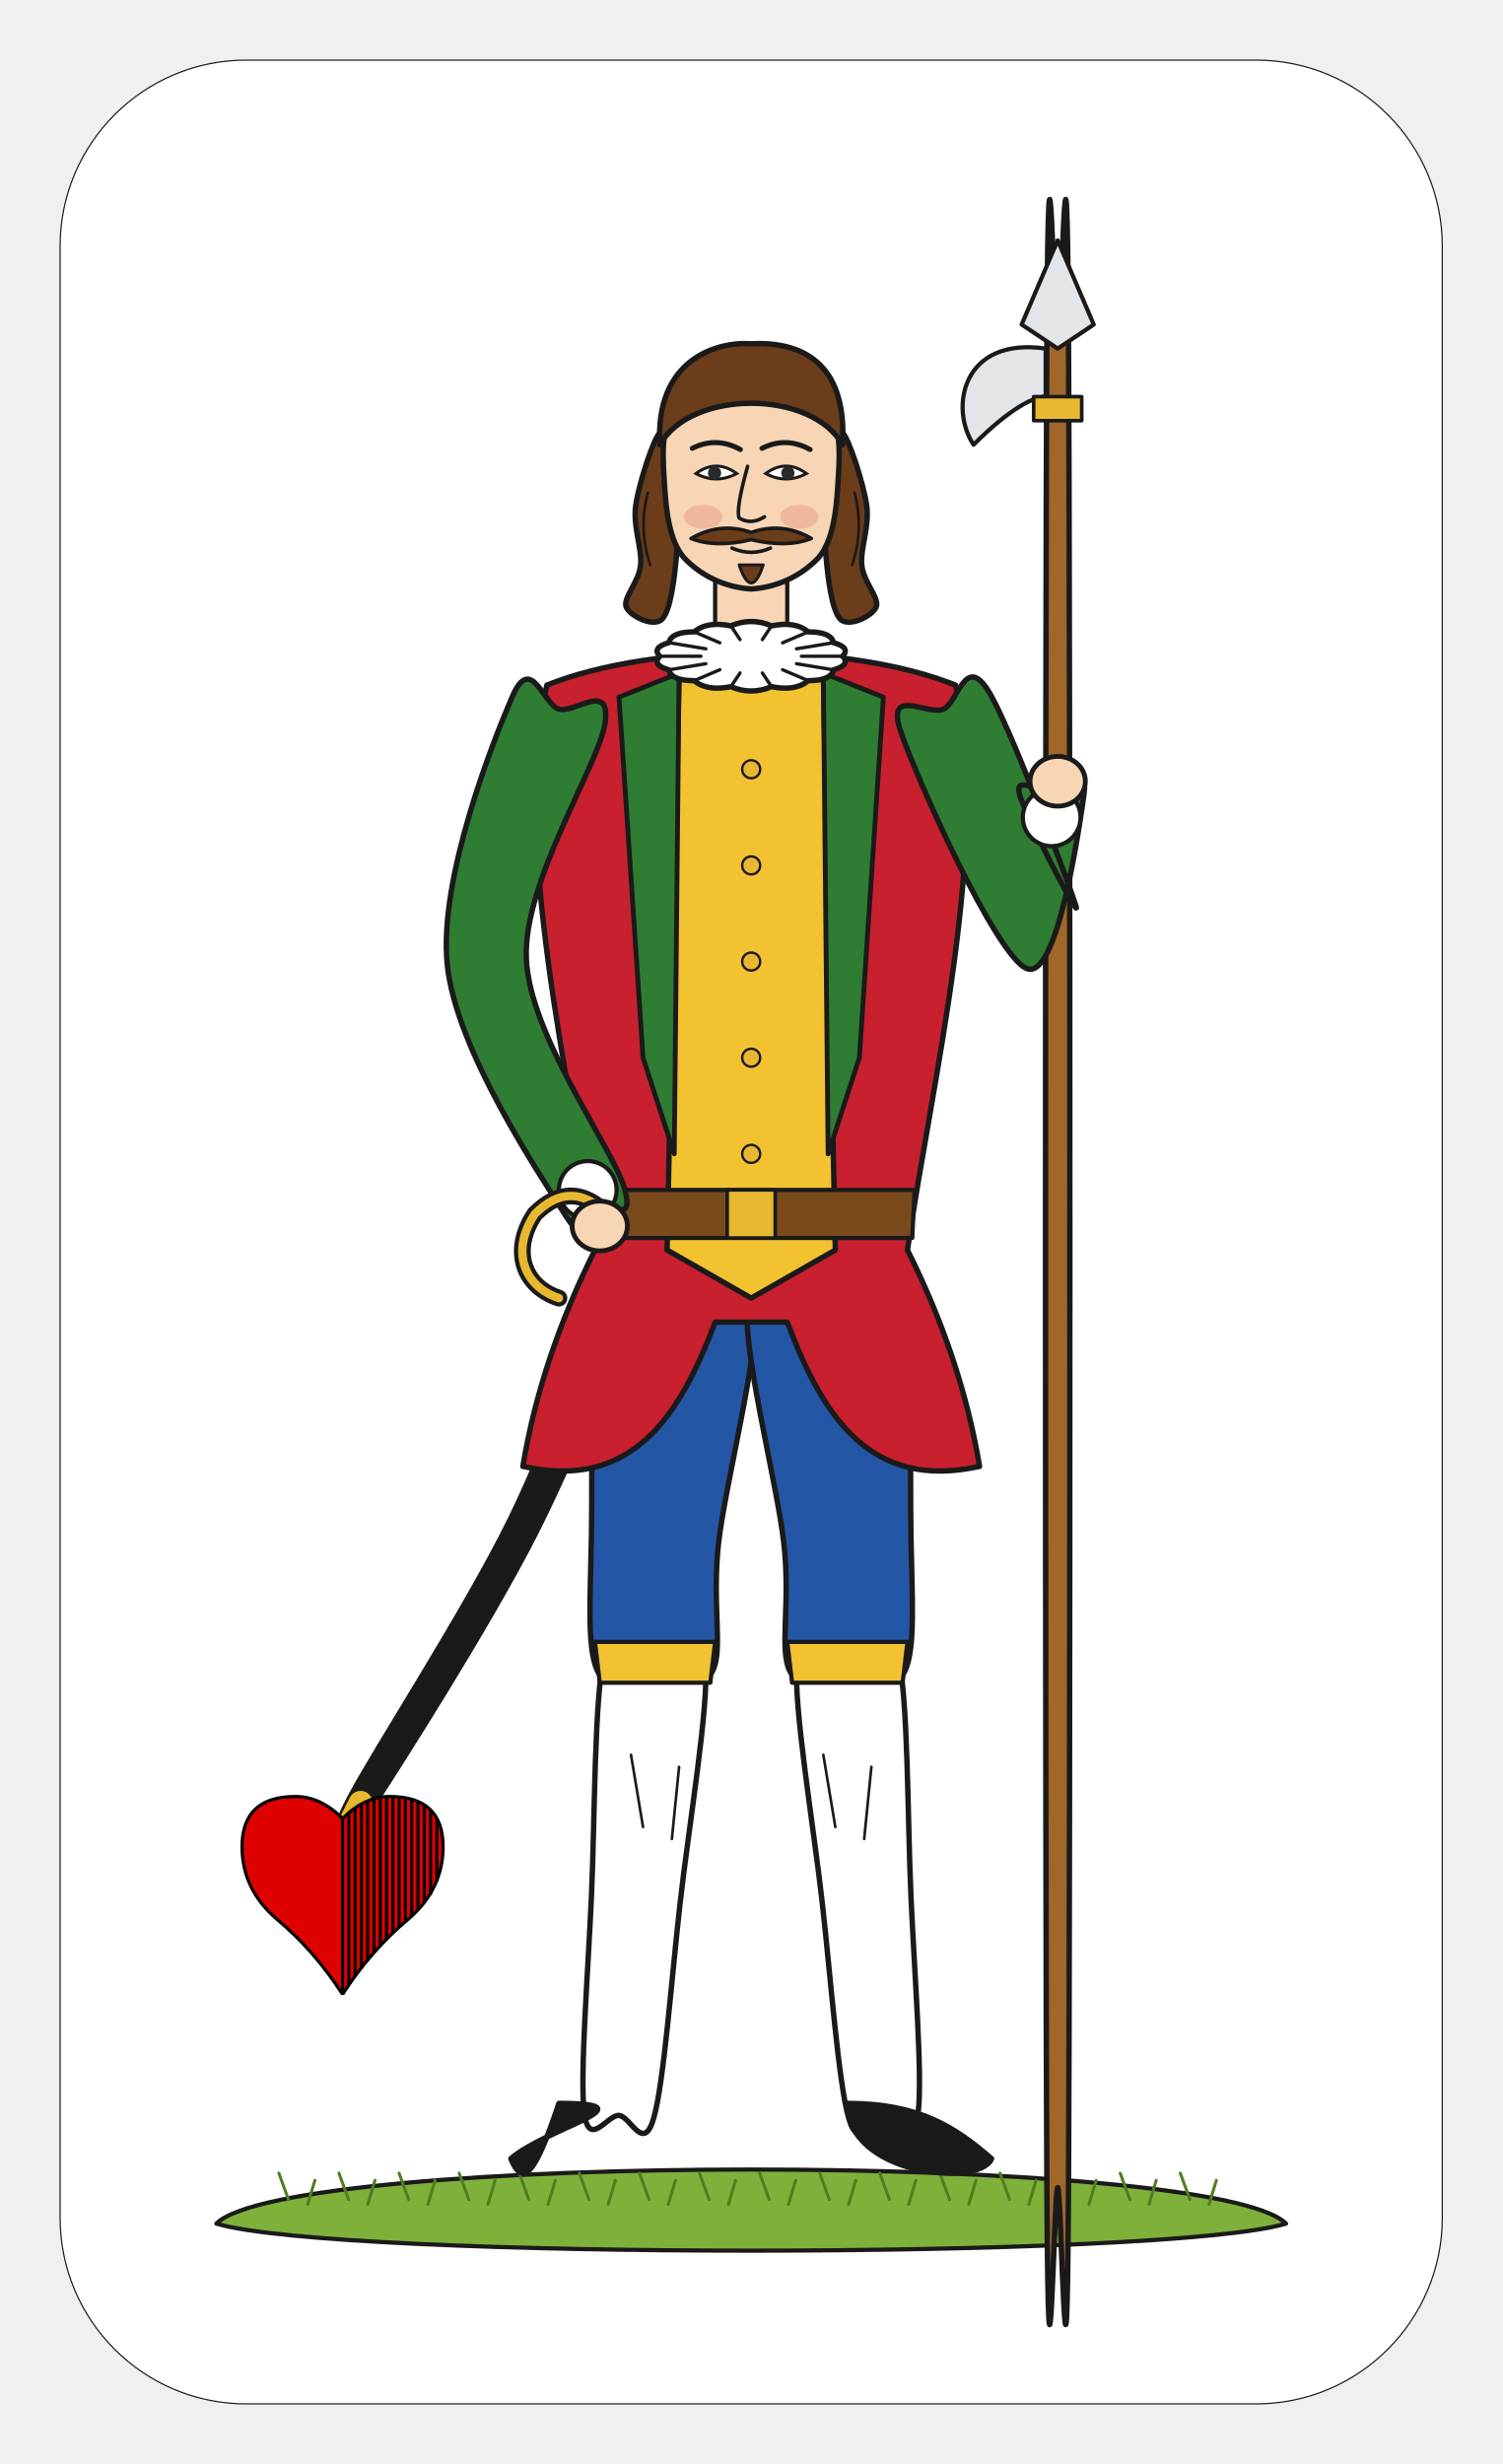
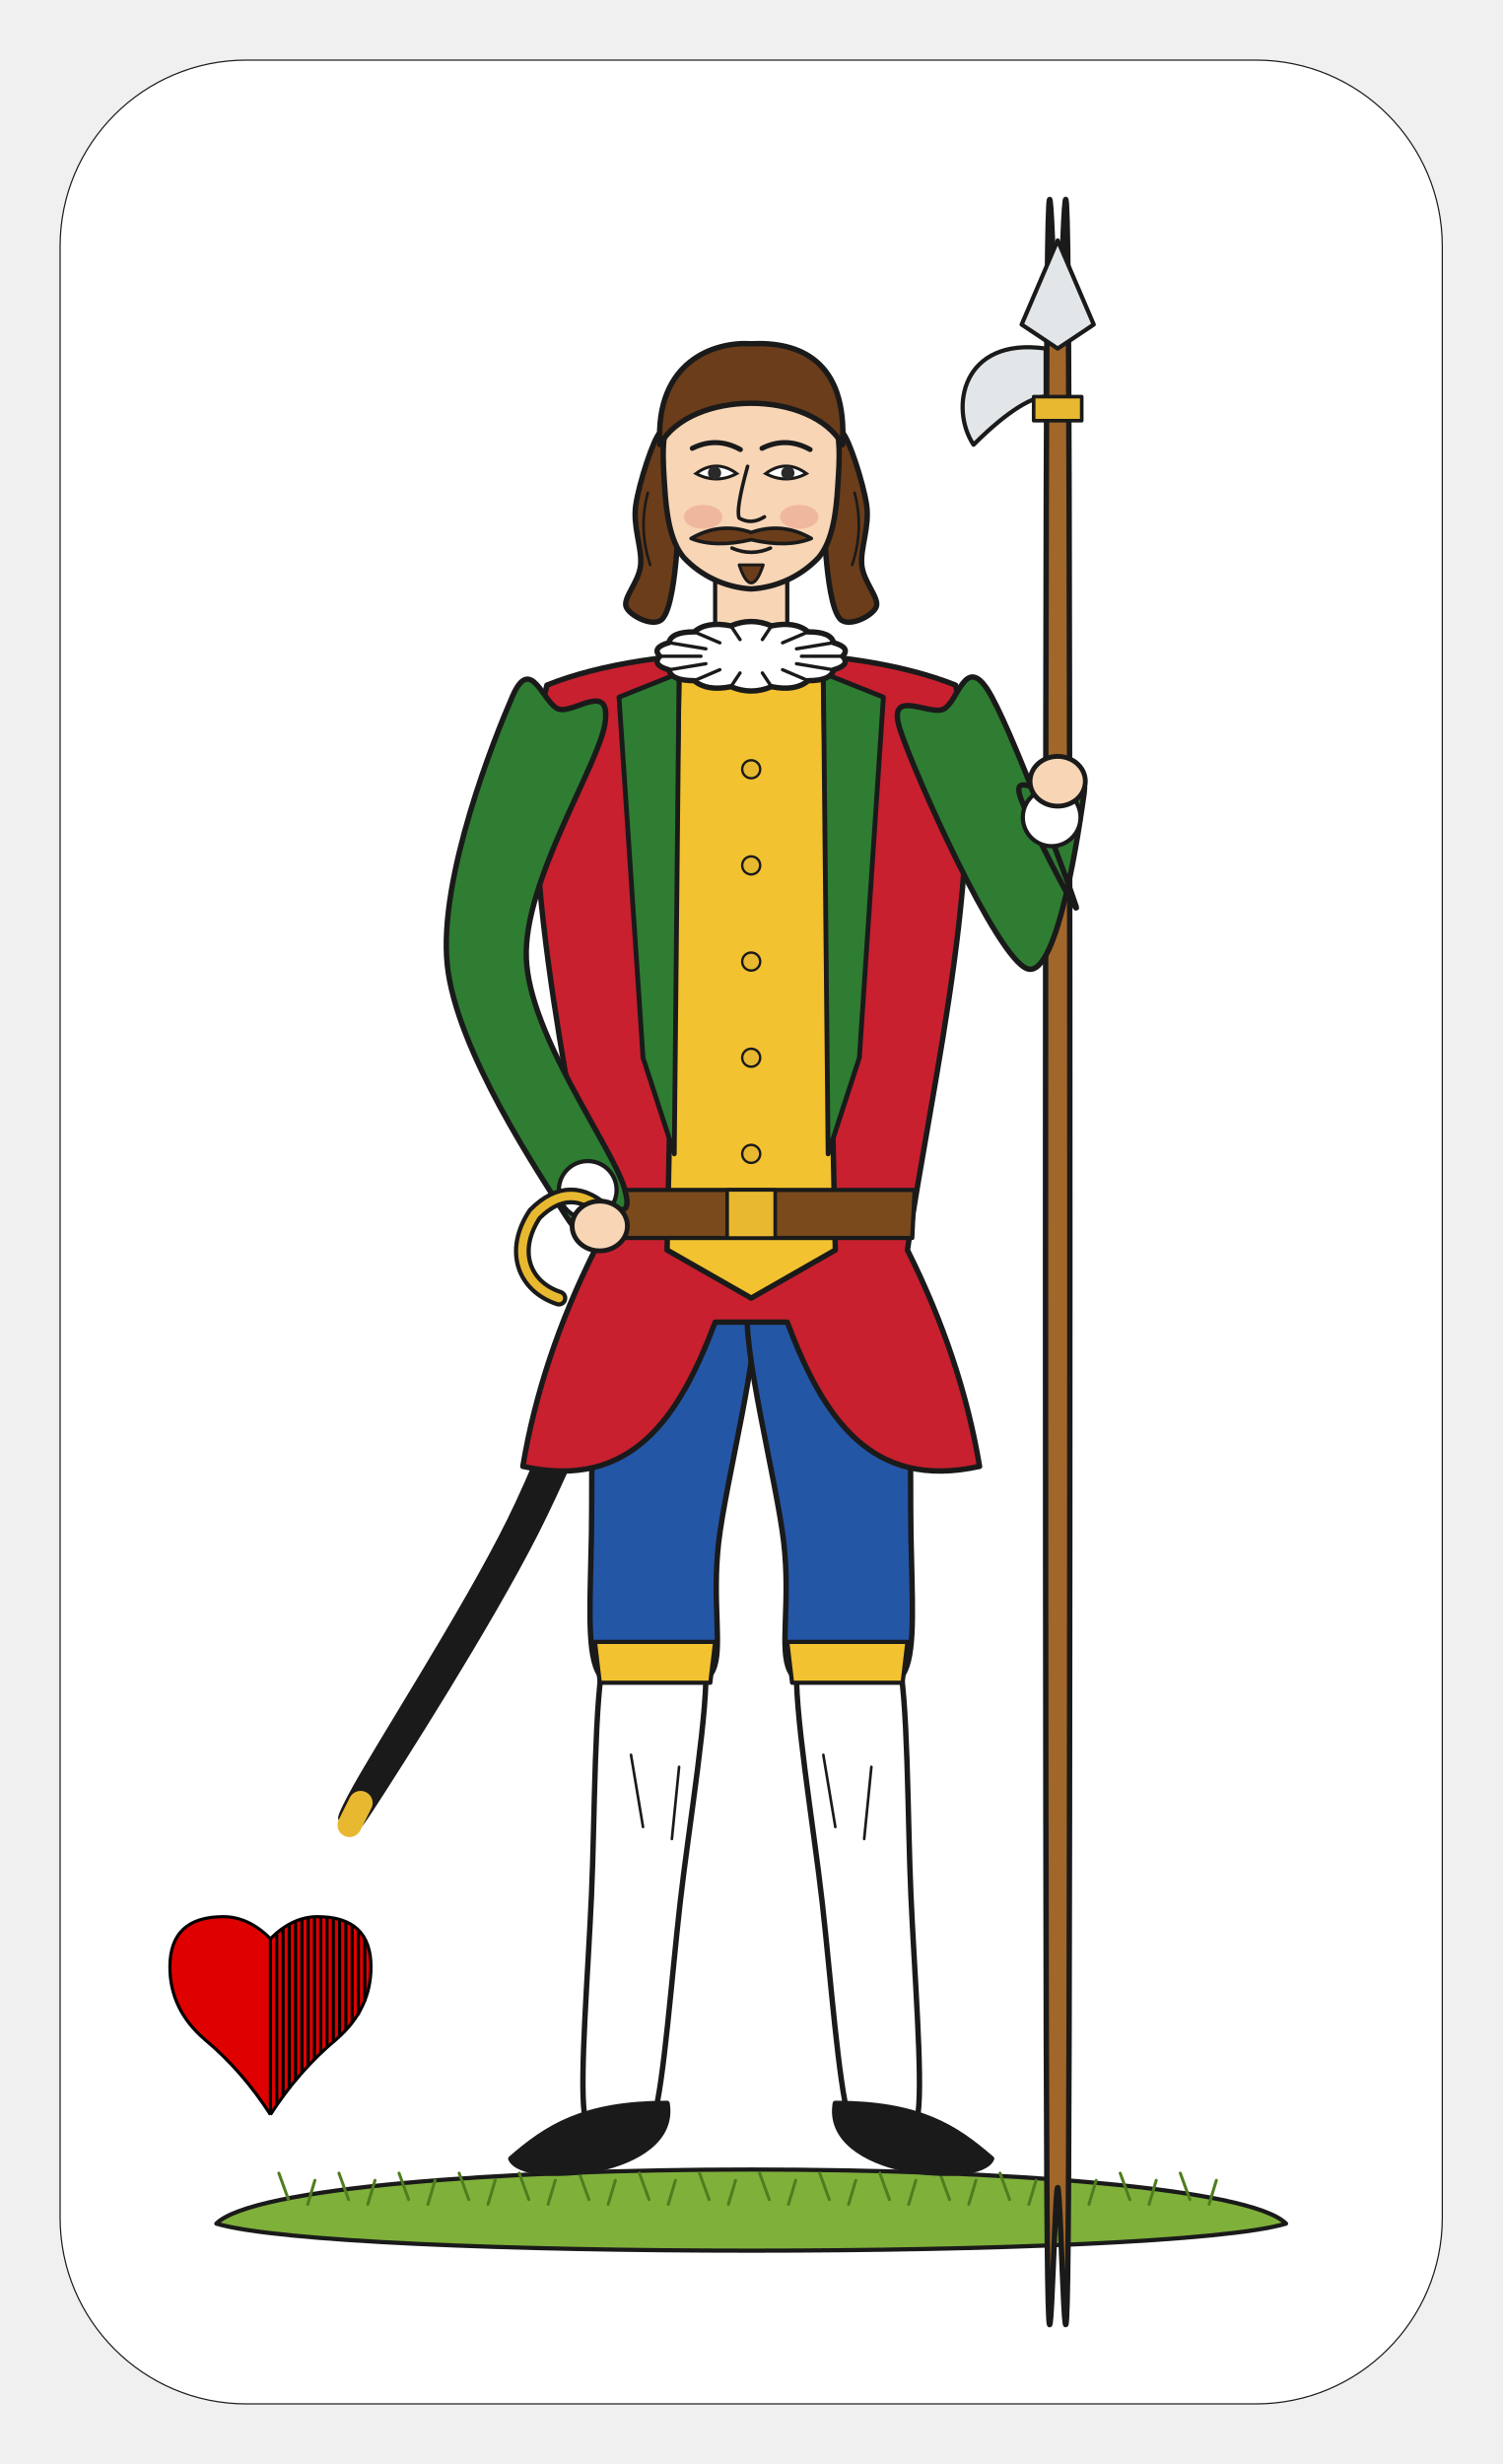
<svg xmlns="http://www.w3.org/2000/svg" viewBox="0 0 125 205">
  <defs>
    <clipPath id="a">
      <rect width="115" height="195" x="5" y="5" rx="15.5" />
    </clipPath>
    <symbol id="b" viewBox="54 36.3 17.2 16.9">
      <path d="M33 64q-9-14-21-24Q1 30.5 1 17 1 1 18 1q8 0 15 7 7-7 15-7 17 0 17 16 0 13.5-11 23-12 10-21 24" style="fill:#df0000;stroke:#000" transform="translate(53.87 36.2)scale(.26458)" />
      <path d="M33 8v56m2-57.8V61m2-56.3V58m2-54.3v52m2-52.9v50.5M43 2v49m2-49.5v47.1M47 1v45.4M49 1v43.3M51 1v41.4m2-41.1v39.2m2-38.8v37.1m2-36.3V37m2-33.3v31m2-29.5v27.1M63 8v20" style="stroke:#000" transform="translate(53.87 36.2)scale(.26458)" />
    </symbol>
  </defs>
  <rect width="115" height="195" x="5" y="5" fill="#fff" stroke="#1a1a1a" stroke-width=".1" rx="15.5" />
  <g clip-path="url(#a)">
    <path fill="#7fb03a" stroke="#1a1a1a" stroke-linecap="round" stroke-linejoin="round" stroke-width=".35" d="M18 185c6-6 83-6 89 0-10 3-79 3-89 0" />
    <path fill="none" stroke="#4f7d1f" stroke-linecap="round" stroke-width=".25" d="m24 183-.8-2.2m2.4 2.6.6-2M29 183l-.8-2.2m2.4 2.6.6-2M34 183l-.8-2.2m2.4 2.6.6-2M39 183l-.8-2.2m2.4 2.6.6-2M44 183l-.8-2.2m2.4 2.6.6-2M49 183l-.8-2.2m2.4 2.6.6-2M54 183l-.8-2.2m2.4 2.6.6-2M59 183l-.8-2.2m2.4 2.6.6-2M64 183l-.8-2.2m2.4 2.6.6-2M69 183l-.8-2.2m2.4 2.6.6-2M74 183l-.8-2.2m2.4 2.6.6-2M79 183l-.8-2.2m2.4 2.6.6-2M84 183l-.8-2.2m2.4 2.6.6-2M89 183l-.8-2.2m2.4 2.6.6-2M94 183l-.8-2.2m2.4 2.6.6-2M99 183l-.8-2.2m2.4 2.6.6-2" />
    <path fill="#1a1a1a" stroke="#1a1a1a" stroke-linecap="round" stroke-linejoin="round" stroke-width=".45" d="M53 104c-.4-.17.56-4.24-1.2-.5s-5.6 15.3-9.37 22.96c-3.78 7.67-11.22 19.11-13.29 23.03s.57.34.86.51-1.57 4.25.86.51 9.82-15.31 13.71-22.97c3.89-7.67 8.23-19.12 9.63-23.04 1.41-3.93-.8-.33-1.2-.5" />
    <path stroke="#e8b830" stroke-linecap="round" stroke-width="2" d="m30 150-.92 1.84" />
    <path fill="#a0662a" stroke="#1a1a1a" stroke-linecap="round" stroke-linejoin="round" stroke-width=".45" d="M88 28c-.3 0-.75-25.67-.9 0s-.15 128.33 0 154 .6 0 .9 0 .75 25.67.9 0 .15-128.33 0-154-.6 0-.9 0" />
    <path fill="#e3e6e8" stroke="#1a1a1a" stroke-linecap="round" stroke-linejoin="round" stroke-width=".35" d="m88 20 3 7-3 2-3-2Zm-1 9c-7-1-8 5-6 8 3-3 5-4 6-4Z" />
    <path fill="#e8b830" stroke="#1a1a1a" stroke-linecap="round" stroke-linejoin="round" stroke-width=".3" d="M86 33h4v2h-4Z" />
    <path fill="#fff" stroke="#1a1a1a" stroke-linecap="round" stroke-linejoin="round" stroke-width=".45" d="M54.5 138c-1.4-.11-3.31-3.62-4.19-.33-.88 3.28-.81 13.69-1.1 20.04-.28 6.35-.98 15.02-.6 18.07.38 3.04 1.93.15 2.89.22s2.04 3.18 2.89.22 1.48-11.61 2.2-17.93c.71-6.31 2.44-16.57 2.1-19.96-.35-3.38-2.79-.22-4.19-.33" />
    <path fill="none" stroke="#1a1a1a" stroke-linecap="round" stroke-width=".22" d="m52.5 146 1 6m3-5-.6 6" />
-     <path fill="#1a1a1a" stroke="#1a1a1a" stroke-linecap="round" stroke-linejoin="round" stroke-width=".45" d="M46.5 175c-2 6-3 7-4 4.6 3-2.6 12-4.6 4-4.6" />
+     <path fill="#1a1a1a" stroke="#1a1a1a" stroke-linecap="round" stroke-linejoin="round" stroke-width=".45" d="M55.5 175c1 6-12 7-13 4.6 3-2.6 6-4.6 13-4.6" />
    <path fill="#2456a6" stroke="#1a1a1a" stroke-linecap="round" stroke-linejoin="round" stroke-width=".45" d="M56.5 108c-2.09-.21-5.05-3.9-6.27-.63s-.93 15.02-1.02 20.29-.39 9.45.49 11.34 3.2 0 4.8 0 3.92 1.78 4.8 0-.09-5.6.49-10.66 3.53-16.32 2.98-19.71-4.18-.42-6.27-.63" />
    <path fill="#f2c230" stroke="#1a1a1a" stroke-linecap="round" stroke-linejoin="round" stroke-width=".35" d="M49.5 136.6h10l-.4 3.4h-9.2Z" />
    <path fill="#fff" stroke="#1a1a1a" stroke-linecap="round" stroke-linejoin="round" stroke-width=".45" d="M70.5 138c-1.4.11-3.84-3.05-4.19.33-.34 3.39 1.39 13.65 2.1 19.96s1.35 14.98 2.2 17.93c.85 2.96 1.93-.15 2.89-.22s2.51 2.82 2.89-.22-.32-11.72-.6-18.07c-.29-6.35-.22-16.76-1.1-20.04-.88-3.29-2.79.22-4.19.33" />
    <path fill="none" stroke="#1a1a1a" stroke-linecap="round" stroke-width=".22" d="m68.5 146 1 6m3-5-.6 6" />
-     <path fill="#1a1a1a" stroke="#1a1a1a" stroke-linecap="round" stroke-linejoin="round" stroke-width=".45" d="M70.5 175c0 6 11 7 12 4.6-3-2.6-6-4.6-12-4.6" />
+     <path fill="#1a1a1a" stroke="#1a1a1a" stroke-linecap="round" stroke-linejoin="round" stroke-width=".45" d="M69.5 175c-1 6 12 7 13 4.6-3-2.6-6-4.6-13-4.6" />
    <path fill="#2456a6" stroke="#1a1a1a" stroke-linecap="round" stroke-linejoin="round" stroke-width=".45" d="M68.5 108c-2.09.21-5.72-2.76-6.27.63s2.4 14.65 2.98 19.71-.39 8.88.49 10.66 3.2 0 4.8 0 3.92 1.89 4.8 0 .58-6.07.49-11.34.19-17.01-1.02-20.29c-1.22-3.27-4.18.42-6.27.63" />
    <path fill="#f2c230" stroke="#1a1a1a" stroke-linecap="round" stroke-linejoin="round" stroke-width=".35" d="M65.5 136.6h10l-.4 3.4h-9.2Z" />
    <path fill="#c8202f" stroke="#1a1a1a" stroke-linecap="round" stroke-linejoin="round" stroke-width=".45" d="M45.5 57c-3 13 2 33 4 47q-4.5 9-6 18c9 2 13-4 16-12h6c3 8 7 14 16 12q-1.5-9-6-18c2-14 7-34 4-47-9-3.6-25-3.6-34 0" />
    <path fill="#f2c230" stroke="#1a1a1a" stroke-linecap="round" stroke-linejoin="round" stroke-width=".45" d="M56.5 56h12l1 48-7 4-7-4Z" />
    <circle cx="62.5" cy="64" r=".75" fill="#e8b830" stroke="#1a1a1a" stroke-width=".2" />
    <circle cx="62.5" cy="72" r=".75" fill="#e8b830" stroke="#1a1a1a" stroke-width=".2" />
    <circle cx="62.5" cy="80" r=".75" fill="#e8b830" stroke="#1a1a1a" stroke-width=".2" />
    <circle cx="62.5" cy="88" r=".75" fill="#e8b830" stroke="#1a1a1a" stroke-width=".2" />
    <circle cx="62.5" cy="96" r=".75" fill="#e8b830" stroke="#1a1a1a" stroke-width=".2" />
    <path fill="#2e7d32" stroke="#1a1a1a" stroke-linecap="round" stroke-linejoin="round" stroke-width=".4" d="m56.5 56-5 2 2 30 2.6 8Zm12 0 5 2-2 30-2.6 8Z" />
    <path fill="#7a4a1c" stroke="#1a1a1a" stroke-linecap="round" stroke-linejoin="round" stroke-width=".35" d="M48.9 99h27.2l-.2 4H49.1Z" />
    <path fill="#e8b830" stroke="#1a1a1a" stroke-linecap="round" stroke-linejoin="round" stroke-width=".3" d="M60.5 99h4v4h-4Z" />
    <path fill="#2e7d32" stroke="#1a1a1a" stroke-linecap="round" stroke-linejoin="round" stroke-width=".45" d="M78.5 59c-1.2.57-4.78-1.89-3.61 1.71 1.16 3.6 8.03 19.01 10.58 19.89 2.56.89 4.39-12.17 4.73-14.6s-1.8 0-2.7 0-3.04-1.57-2.7 0 5.17 10.85 4.73 9.4c-.45-1.46-5.58-15.38-7.42-18.11S79.7 58.43 78.5 59" />
    <circle cx="87.5" cy="68" r="2.4" fill="#fff" stroke="#1a1a1a" stroke-width=".35" />
    <path fill="#2e7d32" stroke="#1a1a1a" stroke-linecap="round" stroke-linejoin="round" stroke-width=".45" d="M46.5 59c-1.28-.37-2.3-4.64-3.85-1.1-1.54 3.54-6.17 15.14-5.44 22.34s7.78 17.57 9.83 20.87c2.05 3.29 1.64-.74 2.46-1.11s3.41 2.27 2.46-1.11-7.9-12.67-8.17-19.13c-.27-6.47 6.1-16.2 6.56-19.66s-2.57-.73-3.85-1.1" />
    <circle cx="48.9" cy="99" r="2.4" fill="#fff" stroke="#1a1a1a" stroke-width=".35" />
    <path fill="#f7d5b5" stroke="#1a1a1a" stroke-linecap="round" stroke-linejoin="round" stroke-width=".35" d="M59.5 48h6v8h-6Z" />
    <path fill="#fff" stroke="#1a1a1a" stroke-linecap="round" stroke-linejoin="round" stroke-width=".45" d="M70.1 54.6q.7.72-.75 1.13-.2.9-2.11.9-1.05.9-3.05.5-1.69.72-3.38 0-2 .4-3.05-.5-1.91 0-2.11-.9-1.45-.41-.75-1.13-.7-.72.75-1.13.2-.9 2.11-.9 1.05-.9 3.05-.5 1.69-.72 3.38 0 2-.4 3.05.5 1.91 0 2.11.9 1.45.41.75 1.13" />
    <path fill="none" stroke="#1a1a1a" stroke-linecap="round" stroke-width=".28" d="M66.68 54.6h3.42m-3.83.62 3.08.51m-4.24-.01 2.13.91m-3.81-.64.76 1.14m-2.62-1.14-.76 1.14m-.92-1.41-2.13.91m.97-1.41-3.08.51m2.67-1.13H54.9m3.83-.62-3.08-.51m4.24.01-2.13-.91m3.81.64-.76-1.14m2.62 1.14.76-1.14m.92 1.41 2.13-.91m-.97 1.41 3.08-.51" />
    <path fill="#6b3d1a" stroke="#1a1a1a" stroke-linecap="round" stroke-linejoin="round" stroke-width=".45" d="M54.9 36c-.53.5-1.73 4.17-2 6s.53 3.58.4 5-1.5 2.75-1.2 3.5 2.3 1.75 3 1 1.03-3.42 1.2-5.5.03-5.33-.2-7-.67-3.5-1.2-3m15.2 0c.53.5 1.73 4.17 2 6s-.53 3.58-.4 5 1.5 2.75 1.2 3.5-2.3 1.75-3 1-1.03-3.42-1.2-5.5-.03-5.33.2-7 .67-3.5 1.2-3" />
    <path fill="none" stroke="#1a1a1a" stroke-linecap="round" stroke-width=".22" d="M53.9 41q-.8 3 .2 6m17-6q.8 3-.2 6" />
    <path fill="#f7d5b5" stroke="#1a1a1a" stroke-linecap="round" stroke-linejoin="round" stroke-width=".45" d="M62.5 31.2c2.13 0 5.2 1.25 6.4 2.8s.93 4.43.8 6.5-.4 4.48-1.6 5.9a8.4 8.4 0 0 1-5.6 2.6 8.4 8.4 0 0 1-5.6-2.6c-1.2-1.42-1.47-3.83-1.6-5.9s-.4-4.95.8-6.5 4.27-2.8 6.4-2.8" />
    <ellipse cx="58.5" cy="43" fill="#eaa08a" opacity=".55" rx="1.6" ry="1" />
    <ellipse cx="66.5" cy="43" fill="#eaa08a" opacity=".55" rx="1.6" ry="1" />
    <path fill="#fff" stroke="#1a1a1a" stroke-width=".25" d="M57.9 39.4q1.7-1.25 3.4 0-1.7.9-3.4 0Z" />
    <circle cx="59.45" cy="39.35" r=".55" fill="#2a2a2a" />
    <path fill="none" stroke="#1a1a1a" stroke-linecap="round" stroke-width=".42" d="M57.6 37.3q2-1 4 .1" />
    <path fill="#fff" stroke="#1a1a1a" stroke-width=".25" d="M63.7 39.4q1.7-1.25 3.4 0-1.7.9-3.4 0Z" />
    <circle cx="65.55" cy="39.35" r=".55" fill="#2a2a2a" />
    <path fill="none" stroke="#1a1a1a" stroke-linecap="round" stroke-width=".42" d="M63.4 37.3q2-1 4 .1" />
    <path fill="none" stroke="#1a1a1a" stroke-linecap="round" stroke-width=".3" d="M62.2 38.8q-1 3.6-.7 4.3 1 .6 2.1-.1m-2.7 2.6q1.6.7 3.2 0" />
    <path fill="#6b3d1a" stroke="#1a1a1a" stroke-linecap="round" stroke-linejoin="round" stroke-width=".3" d="M62.5 44.3q-2.6-.9-5 .5 2 .8 5 .1 3 .7 5-.1-2.4-1.4-5-.5" />
    <path fill="#6b3d1a" stroke="#1a1a1a" stroke-linecap="round" stroke-linejoin="round" stroke-width=".25" d="M61.5 47q1 3 2 0Z" />
    <path fill="#6b3d1a" stroke="#1a1a1a" stroke-linecap="round" stroke-linejoin="round" stroke-width=".45" d="M54.9 37c-.4-7 4.6-8.6 7.6-8.4 4-.2 8 1.4 7.6 8.4-2.6-4.6-12.6-4.6-15.2 0" />
    <ellipse cx="88" cy="65" fill="#f7d5b5" stroke="#1a1a1a" stroke-width=".4" rx="2.3" ry="2.07" />
    <path fill="none" stroke="#1a1a1a" stroke-linecap="round" stroke-width="1.4" d="M50.5 101q-3-3-6 0c-2 3-1 6 2 7" />
    <path fill="none" stroke="#e8b830" stroke-linecap="round" stroke-width=".7" d="M50.5 101q-3-3-6 0c-2 3-1 6 2 7" />
    <ellipse cx="49.9" cy="102" fill="#f7d5b5" stroke="#1a1a1a" stroke-width=".4" rx="2.3" ry="2.07" />
-     <use width="17" height="16.7" x="20" y="149.3" href="#b" />
+     <use width="17" height="16.7" x="14" y="159.3" href="#b" />
  </g>
</svg>
